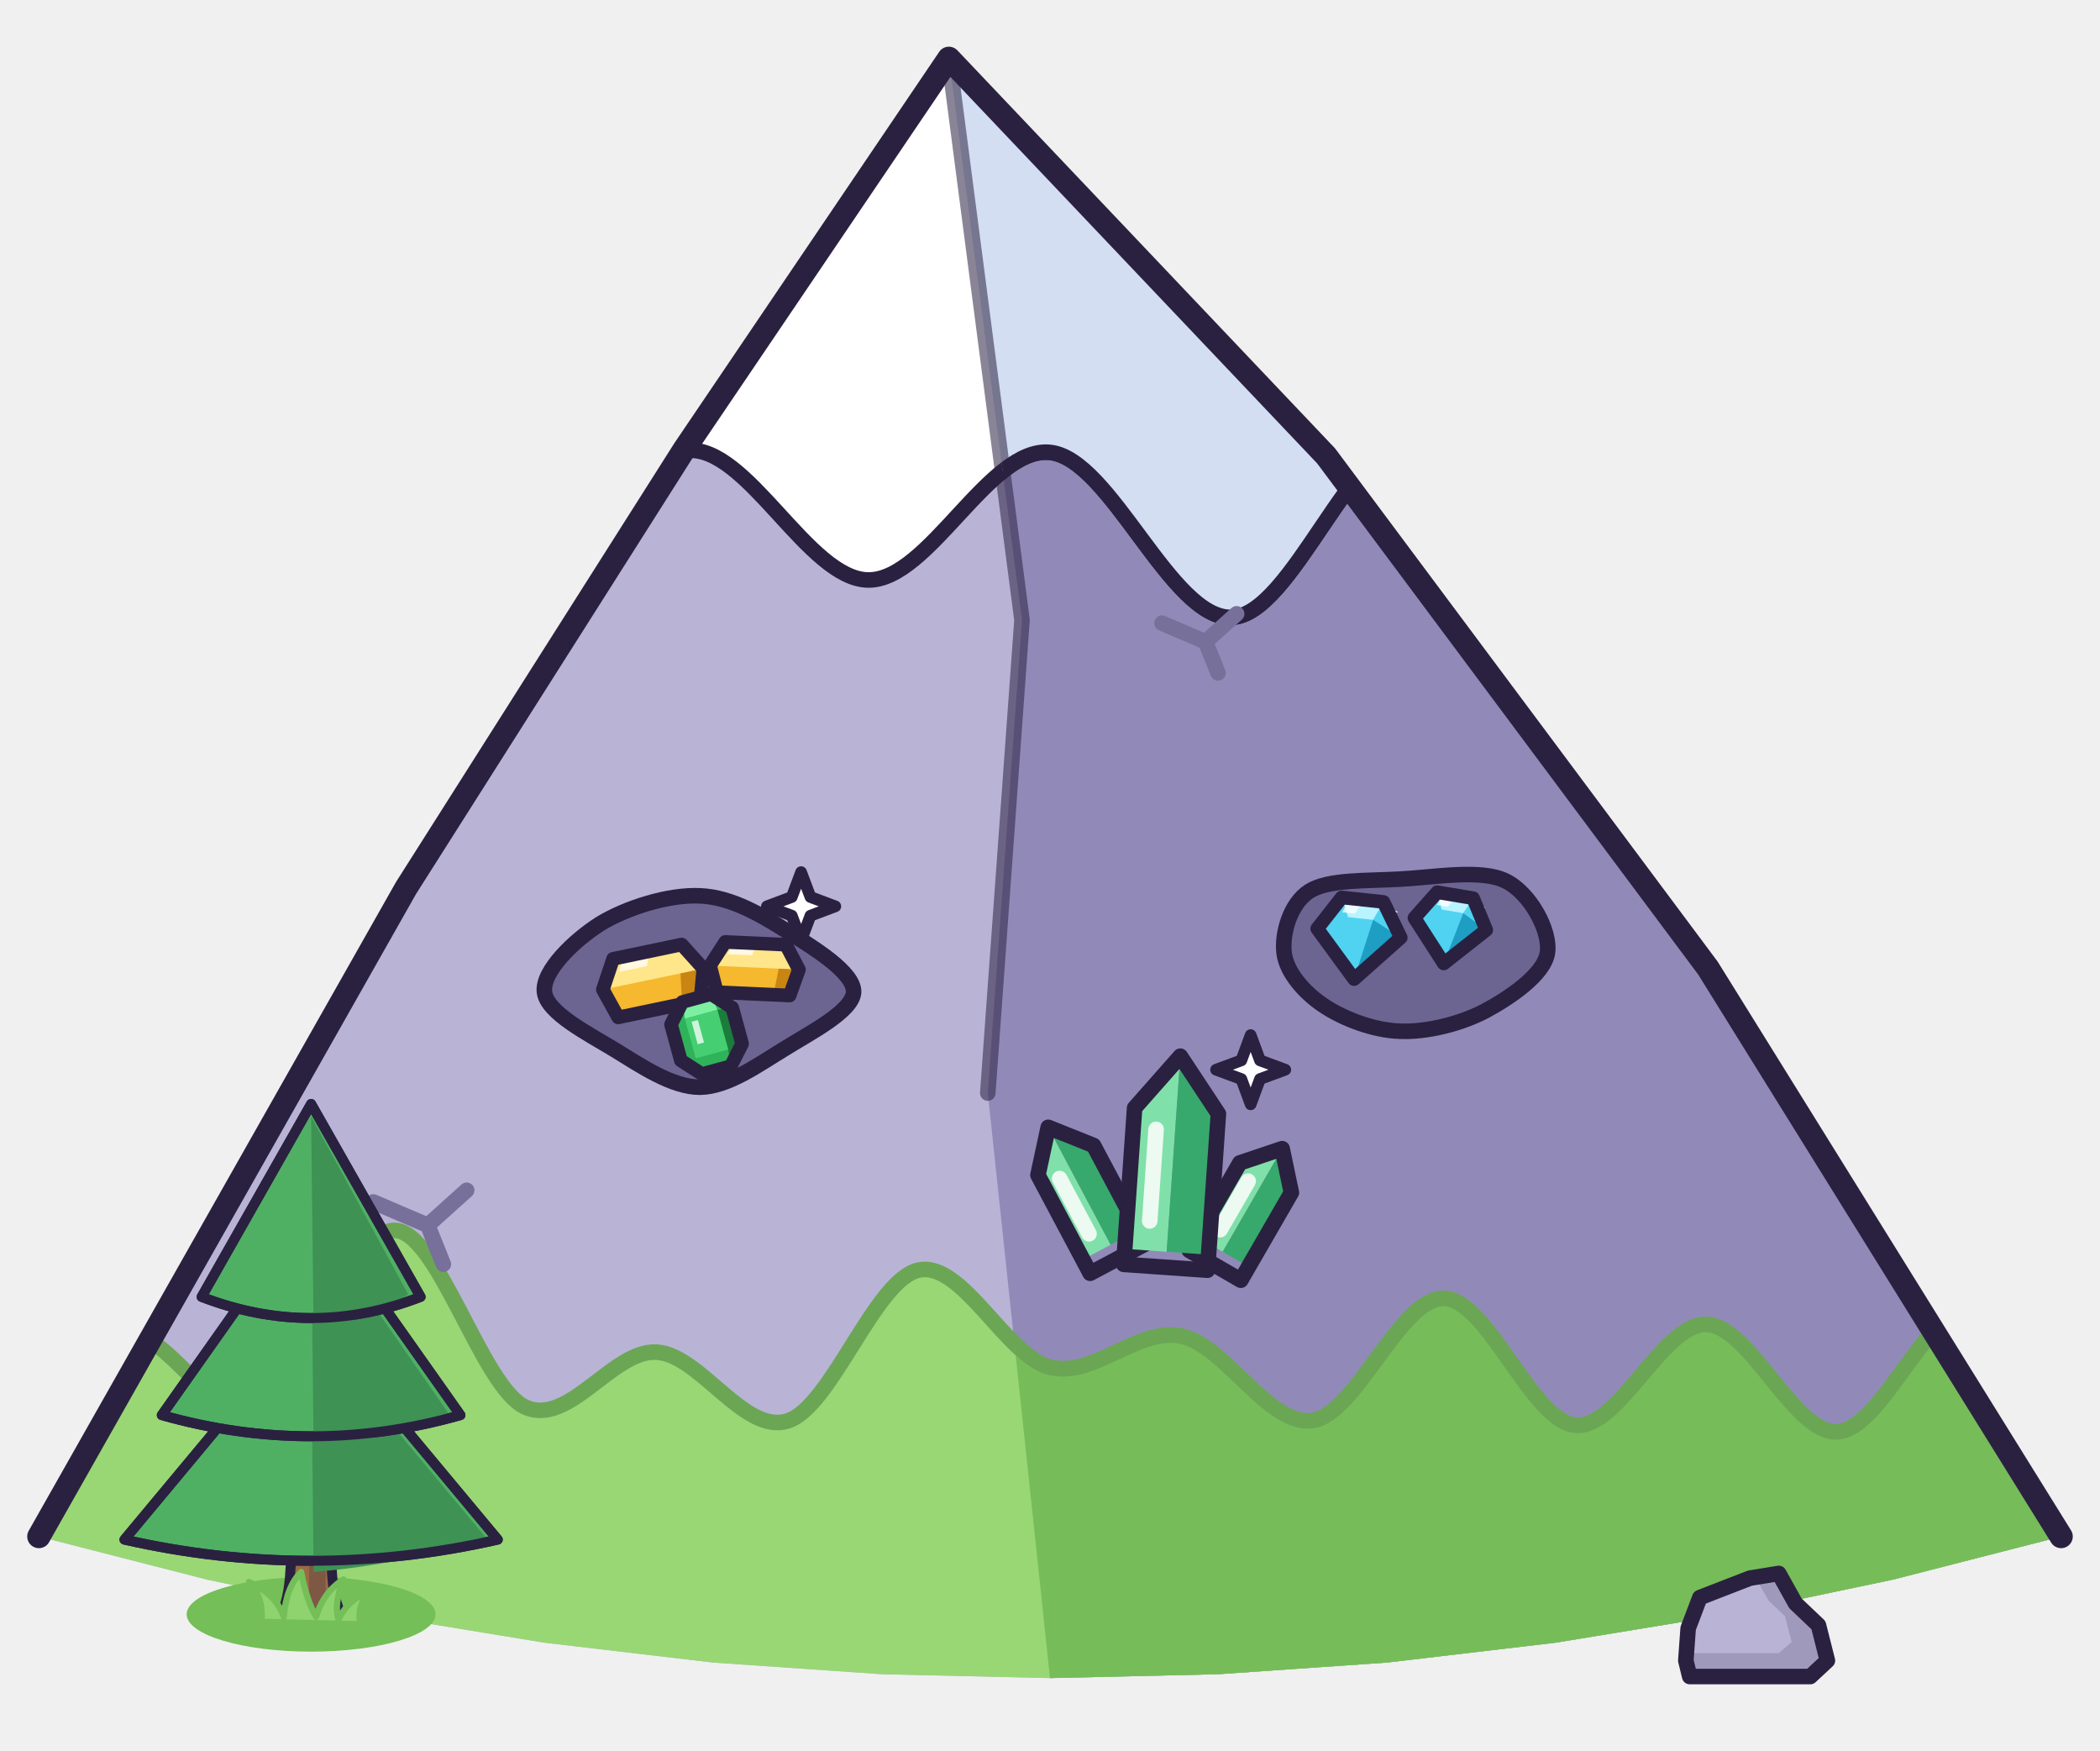
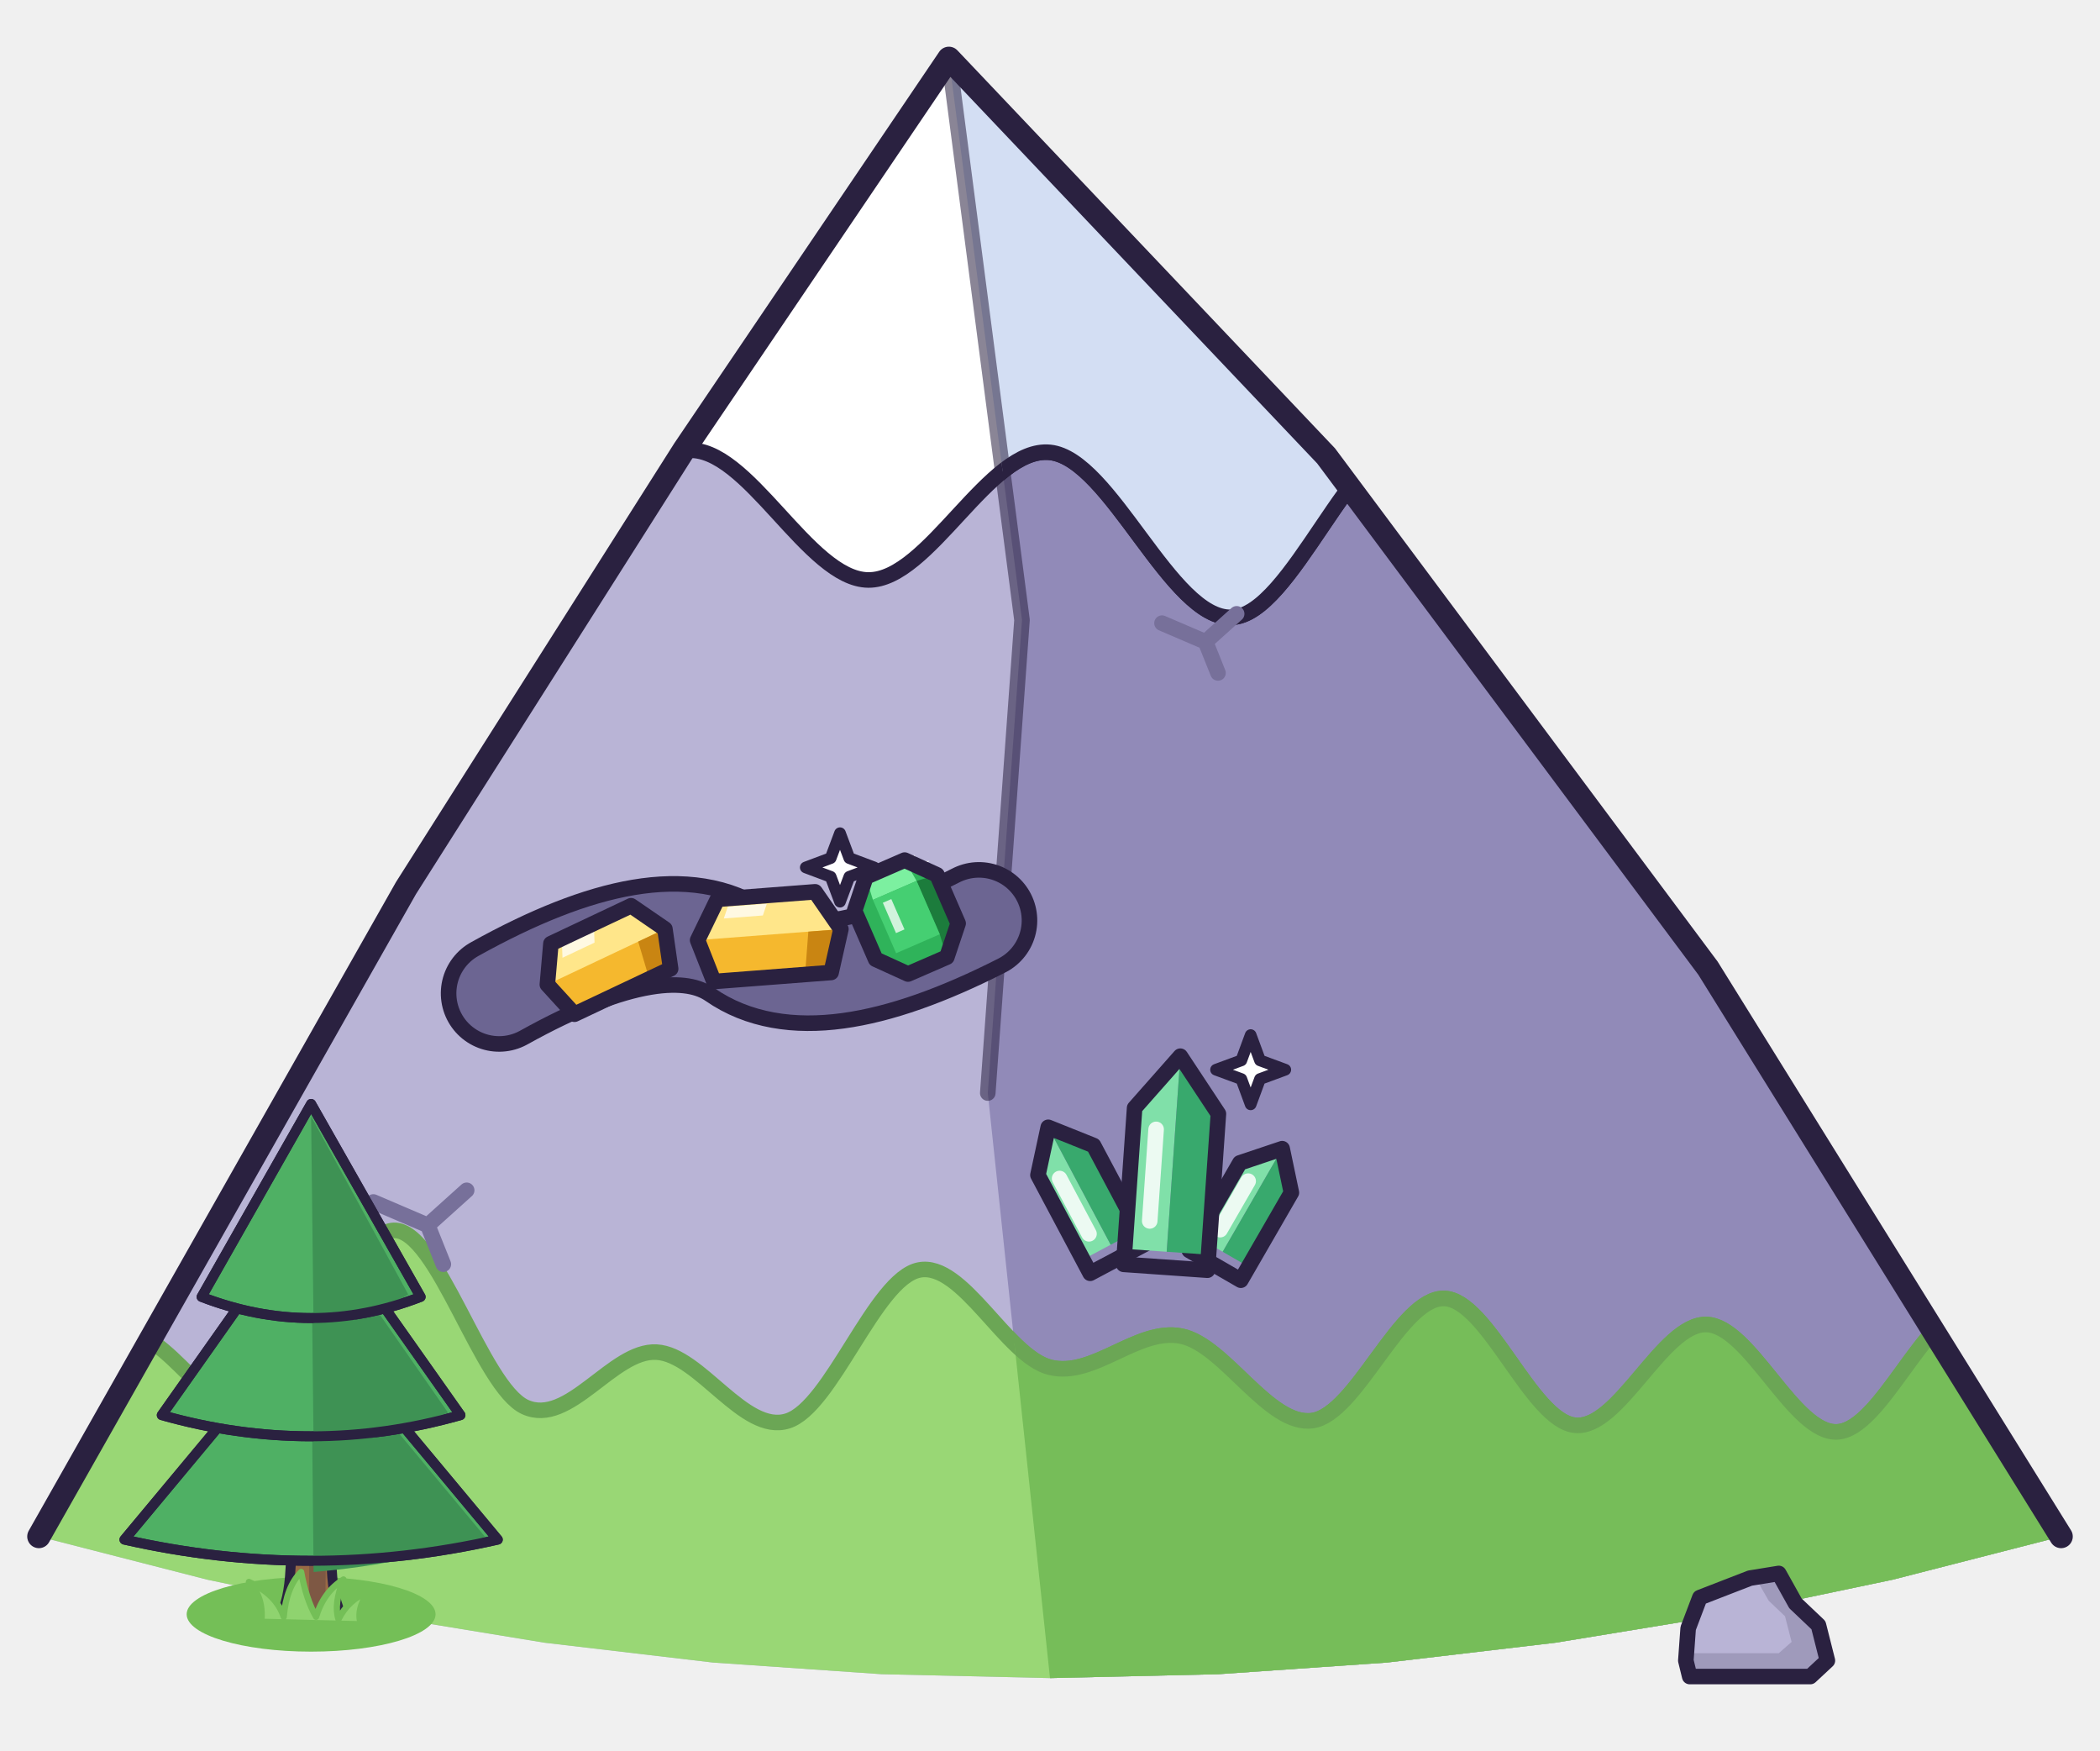
<svg xmlns="http://www.w3.org/2000/svg" width="540" height="450" viewBox="0 0 540 450" stroke-linejoin="round" stroke-linecap="round">
  <defs>
    <clipPath id="montagne-moyenne-d1">
      <path d="M-260,0 L-165.6,-166.7 L-94.1,-279.4 L-26,-380 L71,-277.8 L169.2,-146.1 L260,0 L216.7,11.1 L173.3,20.2 L130,27.3 L86.7,32.4 L43.3,35.4 L0,36.4 L-43.3,35.4 L-86.7,32.4 L-130,27.3 L-173.3,20.2 L-216.7,11.1 Z" />
    </clipPath>
    <clipPath id="montagne-moyenne-d2">
      <path d="M-26,-380 L71,-277.8 L169.2,-146.1 L260,0 L216.7,11.1 L173.3,20.2 L130,27.3 L86.7,32.4 L43.3,35.4 L0,36.4 L-16,-114 L-7.2,-235.6 L-26,-380 Z" />
    </clipPath>
  </defs>
  <g transform="translate(270 395)">
    <path d="M-260,0 L-165.6,-166.7 L-94.1,-279.4 L-26,-380 L71,-277.8 L169.2,-146.1 L260,0 L216.7,11.1 L173.3,20.2 L130,27.3 L86.7,32.4 L43.3,35.4 L0,36.4 L-43.3,35.4 L-86.7,32.4 L-130,27.3 L-173.3,20.2 L-216.7,11.1 Z" fill="#b9b4d6" />
    <g clip-path="url(#montagne-moyenne-d1)">
      <path d="M-26,-380 L71,-277.8 L169.2,-146.1 L260,0 L216.7,11.1 L173.3,20.2 L130,27.3 L86.7,32.4 L43.3,35.4 L0,36.4 L-16,-114 L-7.2,-235.6 L-26,-380 Z" fill="#918ab8" />
    </g>
    <g clip-path="url(#montagne-moyenne-d1)">
      <path d="M-280 104 L-270 -44.1 C-264.4 -45.4 -247.5 -54.5 -236.2 -52.4 C-225 -50.3 -213.7 -27.3 -202.5 -31.7 C-191.2 -36.1 -180 -78.4 -168.7 -78.7 C-157.5 -79 -146.2 -38.5 -135 -33.3 C-123.7 -28.1 -112.5 -48 -101.2 -47.4 C-90 -46.8 -78.7 -26.2 -67.5 -29.7 C-56.2 -33.2 -45 -66.2 -33.7 -68.5 C-22.5 -70.8 -11.2 -46.3 0 -43.5 C11.3 -40.7 22.5 -53.8 33.8 -51.5 C45 -49.2 56.3 -28.2 67.5 -29.8 C78.8 -31.4 90 -61.4 101.3 -61.2 C112.5 -61 123.8 -29.7 135 -28.6 C146.3 -27.4 157.5 -54.8 168.8 -54.5 C180 -54.2 191.3 -26.2 202.5 -26.9 C213.8 -27.6 225 -57.9 236.3 -58.6 C247.5 -59.2 264.4 -35.4 270 -30.7 L280 104 Z" fill="#99d775" stroke="#6ba655" stroke-width="4" />
    </g>
    <g clip-path="url(#montagne-moyenne-d2)">
      <path d="M-280 104 L-270 -44.1 C-264.4 -45.4 -247.5 -54.5 -236.2 -52.4 C-225 -50.3 -213.7 -27.3 -202.5 -31.7 C-191.2 -36.1 -180 -78.4 -168.7 -78.7 C-157.5 -79 -146.2 -38.5 -135 -33.3 C-123.7 -28.1 -112.5 -48 -101.2 -47.4 C-90 -46.8 -78.7 -26.2 -67.5 -29.7 C-56.2 -33.2 -45 -66.2 -33.7 -68.5 C-22.5 -70.8 -11.2 -46.3 0 -43.5 C11.3 -40.7 22.5 -53.8 33.8 -51.5 C45 -49.2 56.3 -28.2 67.5 -29.8 C78.8 -31.4 90 -61.4 101.3 -61.2 C112.5 -61 123.8 -29.7 135 -28.6 C146.3 -27.4 157.5 -54.8 168.8 -54.5 C180 -54.2 191.3 -26.2 202.5 -26.9 C213.8 -27.6 225 -57.9 236.3 -58.6 C247.5 -59.2 264.4 -35.4 270 -30.7 L280 104 Z" fill="#76bd59" stroke="#6ba655" stroke-width="4" />
    </g>
    <g clip-path="url(#montagne-moyenne-d1)">
      <path d="M-280 -440 L280 -440 L280 -277.6 C272.2 -272.5 248.9 -245.5 233.3 -247.2 C217.8 -248.8 202.2 -290.2 186.7 -287.4 C171.1 -284.7 155.6 -231.5 140 -230.6 C124.4 -229.7 108.9 -281.1 93.3 -282.1 C77.8 -283 62.2 -236.8 46.7 -236.3 C31.1 -235.7 15.6 -277.1 0 -278.7 C-15.6 -280.3 -31.1 -245.8 -46.7 -245.9 C-62.2 -246 -77.8 -280.6 -93.3 -279.2 C-108.9 -277.8 -124.4 -237.3 -140 -237.7 C-155.6 -238 -171.1 -279.6 -186.7 -281.2 C-202.2 -282.8 -217.8 -246.5 -233.3 -247.2 C-248.9 -247.9 -272.2 -279.1 -280 -285.5 Z" fill="#ffffff" stroke="#2a2140" stroke-width="4" />
    </g>
    <g clip-path="url(#montagne-moyenne-d2)">
      <path d="M-280 -440 L280 -440 L280 -277.6 C272.2 -272.5 248.9 -245.5 233.3 -247.2 C217.8 -248.8 202.2 -290.2 186.7 -287.4 C171.1 -284.7 155.6 -231.5 140 -230.6 C124.4 -229.7 108.9 -281.1 93.3 -282.1 C77.8 -283 62.2 -236.8 46.7 -236.3 C31.1 -235.7 15.6 -277.1 0 -278.7 C-15.6 -280.3 -31.1 -245.8 -46.7 -245.9 C-62.2 -246 -77.8 -280.6 -93.3 -279.2 C-108.9 -277.8 -124.4 -237.3 -140 -237.7 C-155.6 -238 -171.1 -279.6 -186.7 -281.2 C-202.2 -282.8 -217.8 -246.5 -233.3 -247.2 C-248.9 -247.9 -272.2 -279.1 -280 -285.5 Z" fill="#d3def3" stroke="#2a2140" stroke-width="4" />
    </g>
    <path d="M-26,-380 L-7.2,-235.6 L-16,-114" stroke="#2a2140" stroke-width="4" fill="none" opacity="0.55" />
-     <path d="M-50.5 -140 C-50.7 -135 -61.9 -129.4 -68.4 -125.3 C-75 -121.3 -82.8 -115.6 -90 -115.5 C-97.2 -115.5 -105.2 -121 -111.9 -125.1 C-118.6 -129.2 -129.4 -134.6 -130 -140 C-130.6 -145.4 -122.3 -153.3 -115.7 -157.5 C-109 -161.6 -98.1 -165.1 -90 -164.7 C-81.9 -164.4 -73.9 -159.6 -67.3 -155.4 C-60.7 -151.3 -50.4 -145 -50.5 -140 Z" fill="#6c6592" stroke="#2a2140" stroke-width="4" />
-     <g transform="translate(-102 -143) rotate(-11.8) scale(0.3) translate(-50 -55)">
-       <polygon points="20,30 80,30 94,54 86,80 14,80 6,54" fill="#f5b82e" />
-       <polygon points="20,30 80,30 94,54 6,54" fill="#ffe68a" />
-       <polygon points="74,54 94,54 86,80 70,80" fill="#c98512" />
-       <polygon points="26,35 50,35 47,42 23,42" fill="#ffffff" opacity="0.75" />
-       <polygon points="20,30 80,30 94,54 86,80 14,80 6,54" fill="none" stroke="#2a2140" stroke-width="11.7" />
+     <g transform="translate(-80 -150) rotate(-2.2)">
+       <path d="M-62 8 Q-18.6 -14 0 0 T62 -6" stroke="#2a2140" stroke-width="30" fill="none" />
+       <path d="M-62 8 Q-18.6 -14 0 0 T62 -6" stroke="#6c6592" stroke-width="22" fill="none" />
+       <g transform="translate(-34 0) rotate(-23.1) scale(0.38) translate(-50 -55)">
+         <polygon points="20,30 80,30 94,54 86,80 14,80 6,54" fill="#f5b82e" />
+         <polygon points="20,30 80,30 94,54 6,54" fill="#ffe68a" />
+         <polygon points="74,54 94,54 86,80 70,80" fill="#c98512" />
+         <polygon points="26,35 50,35 47,42 23,42" fill="#ffffff" opacity="0.75" />
+         <polygon points="20,30 80,30 94,54 86,80 14,80 6,54" fill="none" stroke="#2a2140" stroke-width="10.5" />
+       </g>
+       <g transform="translate(8 -4) rotate(-2.2) scale(0.42) translate(-50 -55)">
+         <polygon points="20,30 80,30 94,54 86,80 14,80 6,54" fill="#f5b82e" />
+         <polygon points="20,30 80,30 94,54 6,54" fill="#ffe68a" />
+         <polygon points="74,54 94,54 86,80 70,80" fill="#c98512" />
+         <polygon points="26,35 50,35 47,42 23,42" fill="#ffffff" opacity="0.75" />
+         <polygon points="20,30 80,30 94,54 86,80 14,80 6,54" fill="none" stroke="#2a2140" stroke-width="9.5" />
+       </g>
+       <g transform="translate(44 -6) rotate(-21.3) scale(0.34) translate(-50 -55)">
+         <polygon points="34,10 66,10 84,30 84,70 66,90 34,90 16,70 16,30" fill="#2fb35a" />
+         <polygon points="34,10 66,10 68,28 32,28" fill="#7cf0a0" />
+         <polygon points="68,28 84,30 84,70 66,90 68,72" fill="#1c7c3c" />
+         <polygon points="32,28 68,28 68,72 32,72" fill="#45cf72" />
+         <polygon points="38,33 45,33 45,58 38,58" fill="#ffffff" opacity="0.75" />
+         <path d="M74 9 Q75.8 16.2 83 18 Q75.8 19.8 74 27 Q72.2 19.8 65 18 Q72.2 16.2 74 9 Z" fill="#ffffff" />
+         <polygon points="34,10 66,10 84,30 84,70 66,90 34,90 16,70 16,30" fill="none" stroke="#2a2140" stroke-width="11.8" />
+       </g>
    </g>
-     <g transform="translate(-76 -146) rotate(2.6) scale(0.26) translate(-50 -55)">
-       <polygon points="20,30 80,30 94,54 86,80 14,80 6,54" fill="#f5b82e" />
-       <polygon points="20,30 80,30 94,54 6,54" fill="#ffe68a" />
-       <polygon points="74,54 94,54 86,80 70,80" fill="#c98512" />
-       <polygon points="26,35 50,35 47,42 23,42" fill="#ffffff" opacity="0.75" />
-       <polygon points="20,30 80,30 94,54 86,80 14,80 6,54" fill="none" stroke="#2a2140" stroke-width="13.5" />
-     </g>
-     <g transform="translate(-88 -128) rotate(-15.3) scale(0.24) translate(-50 -55)">
-       <polygon points="34,10 66,10 84,30 84,70 66,90 34,90 16,70 16,30" fill="#2fb35a" />
-       <polygon points="34,10 66,10 68,28 32,28" fill="#7cf0a0" />
-       <polygon points="68,28 84,30 84,70 66,90 68,72" fill="#1c7c3c" />
-       <polygon points="32,28 68,28 68,72 32,72" fill="#45cf72" />
-       <polygon points="38,33 45,33 45,58 38,58" fill="#ffffff" opacity="0.75" />
-       <path d="M74 9 Q75.8 16.2 83 18 Q75.8 19.8 74 27 Q72.2 19.8 65 18 Q72.2 16.2 74 9 Z" fill="#ffffff" />
-       <polygon points="34,10 66,10 84,30 84,70 66,90 34,90 16,70 16,30" fill="none" stroke="#2a2140" stroke-width="14.6" />
-     </g>
-     <path d="M-64 -170.8 L-61.6 -164.4 L-55.2 -162 L-61.6 -159.6 L-64 -153.2 L-66.4 -159.6 L-72.8 -162 L-66.4 -164.4 Z" fill="#ffffff" stroke="#2a2140" stroke-width="3" />
-     <path d="M127.9 -150 C127 -144.4 118.2 -138.5 111.9 -135.1 C105.6 -131.8 96.9 -129.6 90 -129.9 C83.1 -130.1 75.2 -133.2 70.2 -136.6 C65.3 -139.9 60.8 -145.1 60.2 -150 C59.6 -154.9 61.7 -162.7 66.7 -165.9 C71.6 -169 81.6 -168.5 90 -169 C98.4 -169.4 110.9 -171.7 117.2 -168.5 C123.5 -165.4 128.8 -155.6 127.9 -150 Z" fill="#6c6592" stroke="#2a2140" stroke-width="4" />
-     <g transform="translate(79.2 -152.7) rotate(6.1) scale(0.27) translate(-50 -55)">
-       <polygon points="30,14 70,14 90,46 50,90 10,46" fill="#4fd3f0" />
-       <polygon points="30,14 70,14 62,32 38,32" fill="#b8f3ff" />
-       <polygon points="90,46 62,32 50,90" fill="#1f9ec4" />
-       <polygon points="36,18 50,18 44,28 32,28" fill="#ffffff" opacity="0.75" />
-       <path d="M76 13 Q77.8 20.2 85 22 Q77.8 23.8 76 31 Q74.2 23.8 67 22 Q74.2 20.2 76 13 Z" fill="#ffffff" />
-       <polygon points="30,14 70,14 90,46 50,90 10,46" fill="none" stroke="#2a2140" stroke-width="13" />
-     </g>
-     <g transform="translate(102.6 -155.4) rotate(9.5) scale(0.234) translate(-50 -55)">
-       <polygon points="30,14 70,14 90,46 50,90 10,46" fill="#4fd3f0" />
-       <polygon points="30,14 70,14 62,32 38,32" fill="#b8f3ff" />
-       <polygon points="90,46 62,32 50,90" fill="#1f9ec4" />
-       <polygon points="36,18 50,18 44,28 32,28" fill="#ffffff" opacity="0.75" />
-       <path d="M76 13 Q77.8 20.2 85 22 Q77.8 23.8 76 31 Q74.2 23.8 67 22 Q74.2 20.2 76 13 Z" fill="#ffffff" />
-       <polygon points="30,14 70,14 90,46 50,90 10,46" fill="none" stroke="#2a2140" stroke-width="15" />
-     </g>
+     <path d="M-54 -180.8 L-51.6 -174.4 L-45.2 -172 L-51.6 -169.6 L-54 -163.2 L-56.4 -169.6 L-62.8 -172 L-56.4 -174.4 Z" fill="#ffffff" stroke="#2a2140" stroke-width="3" />
    <path d="M-174 -86 L-160 -80 L-150 -89 M-160 -80 L-156 -70" stroke="#77709a" stroke-width="4" fill="none" />
    <path d="M28.8 -234.8 L40 -230 L48 -237.2 M40 -230 L43.2 -222" stroke="#77709a" stroke-width="4" fill="none" />
    <g transform="translate(15.6 -75) rotate(-28)">
      <polygon points="-8.1,0 -8.1,-24.6 0,-34.2 0,0" fill="#80e0a9" />
      <polygon points="0,0 0,-34.2 8.1,-24.6 8.1,0" fill="#38a96d" />
      <path d="M-3.6 -5.1 L-3.6 -21.2" stroke="#ffffff" stroke-width="4" opacity="0.85" />
      <polygon points="-8.1,4 -8.1,-24.6 0,-34.2 8.1,-24.6 8.1,4" fill="none" stroke="#2a2140" stroke-width="4" />
    </g>
    <g transform="translate(44.4 -73.2) rotate(30)">
      <polygon points="-7.6,0 -7.6,-22 0,-30.6 0,0" fill="#80e0a9" />
      <polygon points="0,0 0,-30.6 7.7,-22 7.7,0" fill="#38a96d" />
      <path d="M-3.4 -4.6 L-3.4 -19" stroke="#ffffff" stroke-width="4" opacity="0.85" />
      <polygon points="-7.6,4 -7.6,-22 0,-30.6 7.7,-22 7.7,4" fill="none" stroke="#2a2140" stroke-width="4" />
    </g>
    <g transform="translate(30 -73.2) rotate(4)">
      <polygon points="-10.8,0 -10.8,-36.3 0,-50.4 0,0" fill="#80e0a9" />
      <polygon points="0,0 0,-50.4 10.8,-36.3 10.8,0" fill="#38a96d" />
      <path d="M-4.9 -7.6 L-4.9 -31.2" stroke="#ffffff" stroke-width="4" opacity="0.85" />
      <polygon points="-10.8,4 -10.8,-36.3 0,-50.4 10.8,-36.3 10.8,4" fill="none" stroke="#2a2140" stroke-width="4" />
    </g>
    <path d="M51.6 -128.9 L54 -122.4 L60.5 -120 L54 -117.6 L51.6 -111.1 L49.2 -117.6 L42.7 -120 L49.2 -122.4 Z" fill="#ffffff" stroke="#2a2140" stroke-width="3" />
    <path d="M-260,0 L-165.6,-166.7 L-94.1,-279.4 L-26,-380 L71,-277.8 L169.2,-146.1 L260,0" fill="none" stroke="#2a2140" stroke-width="6" />
    <g transform="translate(-190 20) scale(0.32)">
      <ellipse cx="0" cy="0" rx="100" ry="30" fill="#74bf57" />
      <path d="M-27 4 Q-19 -6 -17 -30 L-13 -90 L13 -90 L17 -30 Q19 -6 27 4 Z" fill="#9a6a45" stroke="#2a2140" stroke-width="8" />
      <path d="M4.75 -6 L5.7 -86" stroke="#7e5844" stroke-width="13.3" />
      <path d="M-150 -60 L0 -240 L150 -60 Q0 -26 -150 -60 Z" fill="#4fb064" stroke="#2a2140" stroke-width="8" />
      <path d="M0 -230 L140 -62 Q75 -40 2 -34 Z" fill="#3e9254" />
      <path d="M-150 -60 L0 -240 L150 -60 Q0 -26 -150 -60 Z" fill="none" stroke="#2a2140" stroke-width="8" />
      <path d="M-120 -160 L0 -330 L120 -160 Q0 -126 -120 -160 Z" fill="#4fb064" stroke="#2a2140" stroke-width="8" />
      <path d="M0 -320 L110 -162 Q60 -140 2 -134 Z" fill="#3e9254" />
      <path d="M-120 -160 L0 -330 L120 -160 Q0 -126 -120 -160 Z" fill="none" stroke="#2a2140" stroke-width="8" />
      <path d="M-88 -255 L0 -410 L88 -255 Q0 -221 -88 -255 Z" fill="#4fb064" stroke="#2a2140" stroke-width="8" />
      <path d="M0 -400 L78 -257 Q44 -235 2 -229 Z" fill="#3e9254" />
      <path d="M-88 -255 L0 -410 L88 -255 Q0 -221 -88 -255 Z" fill="none" stroke="#2a2140" stroke-width="8" />
      <path d="M-40 6 Q-38 -14 -50 -26 Q-28 -16 -22 2 Q-20 -22 -8 -34 Q-4 -12 4 2 Q10 -18 26 -28 Q18 -8 22 4 Q30 -12 46 -18 Q36 -4 40 8 Z" fill="#8fd36f" stroke="#74bf57" stroke-width="5" />
    </g>
    <polygon points="163.5,31.9 164.1,23.6 167.1,15.7 173.8,13.1 180,10.7 187.4,9.5 191.7,17.2 197.6,22.8 199.9,31.9 195.5,36 164.5,36" fill="#9f9abb" />
    <polygon points="164.4,27.1 164.9,21.1 167,15.4 171.9,13.6 176.3,11.8 181.6,10.9 184.8,16.5 189,20.5 190.7,27.1 187.4,30 165.2,30" fill="#b9b4d6" />
    <polygon points="163.5,31.9 164.1,23.6 167.1,15.7 173.8,13.1 180,10.7 187.4,9.5 191.7,17.2 197.6,22.8 199.9,31.9 195.5,36 164.5,36" fill="none" stroke="#2a2140" stroke-width="4" />
  </g>
</svg>
